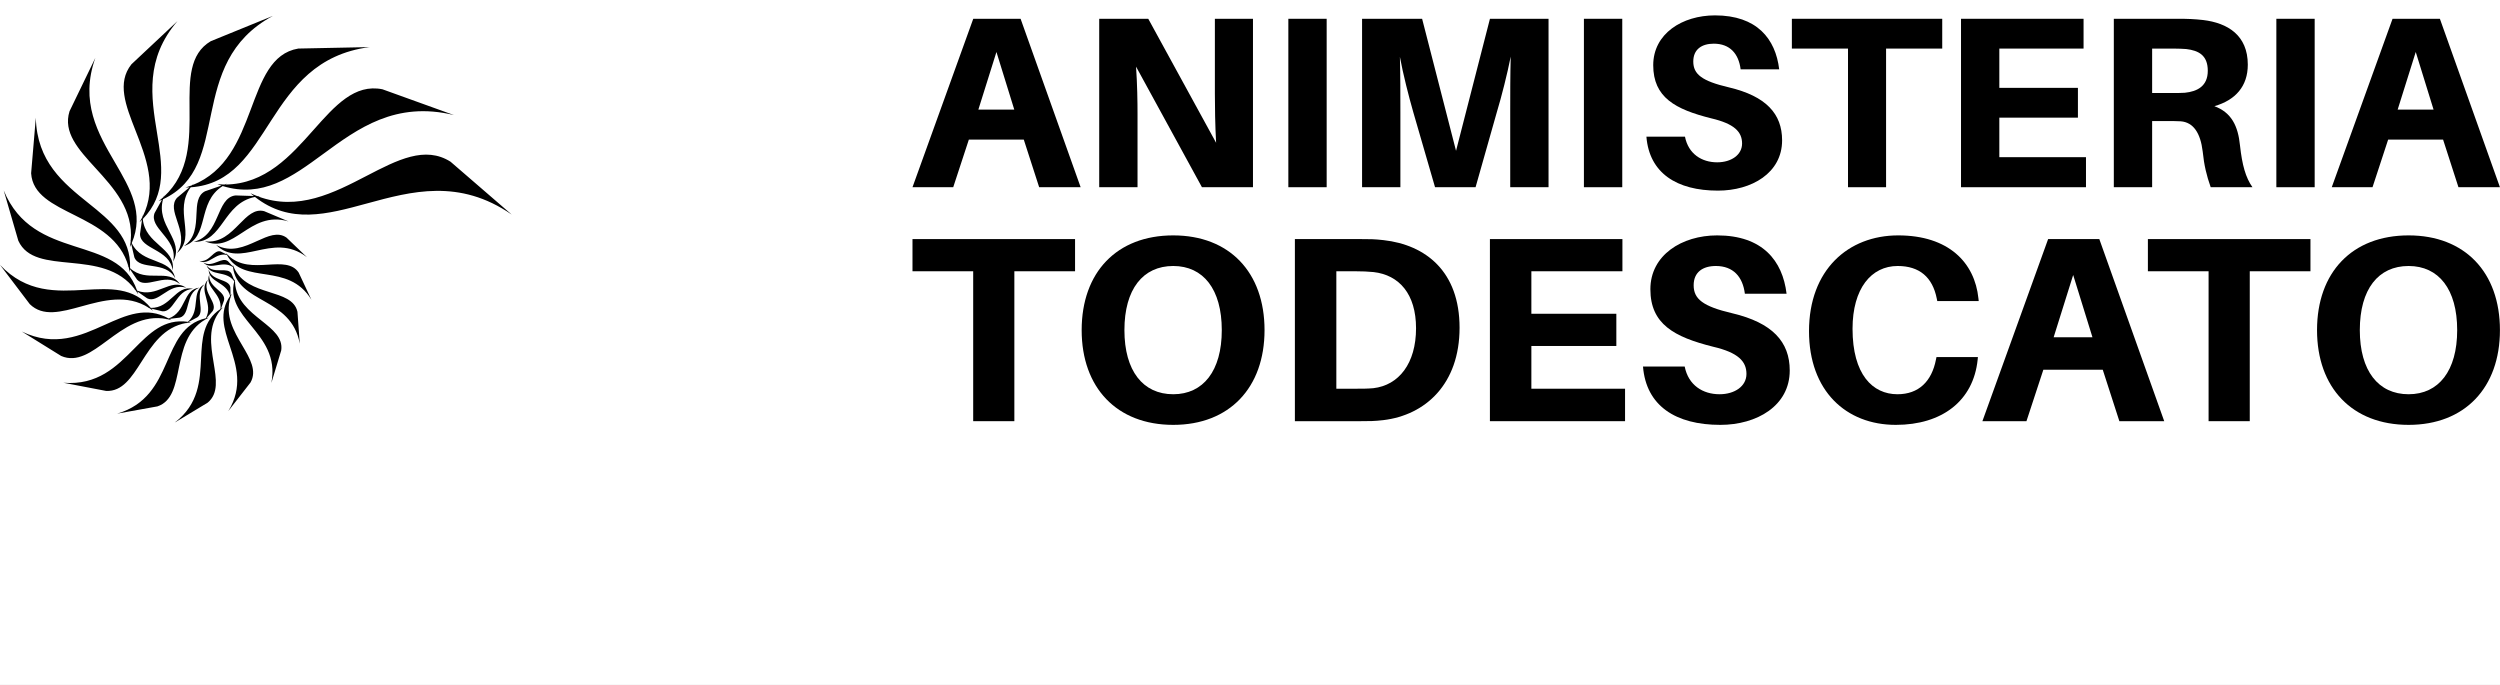
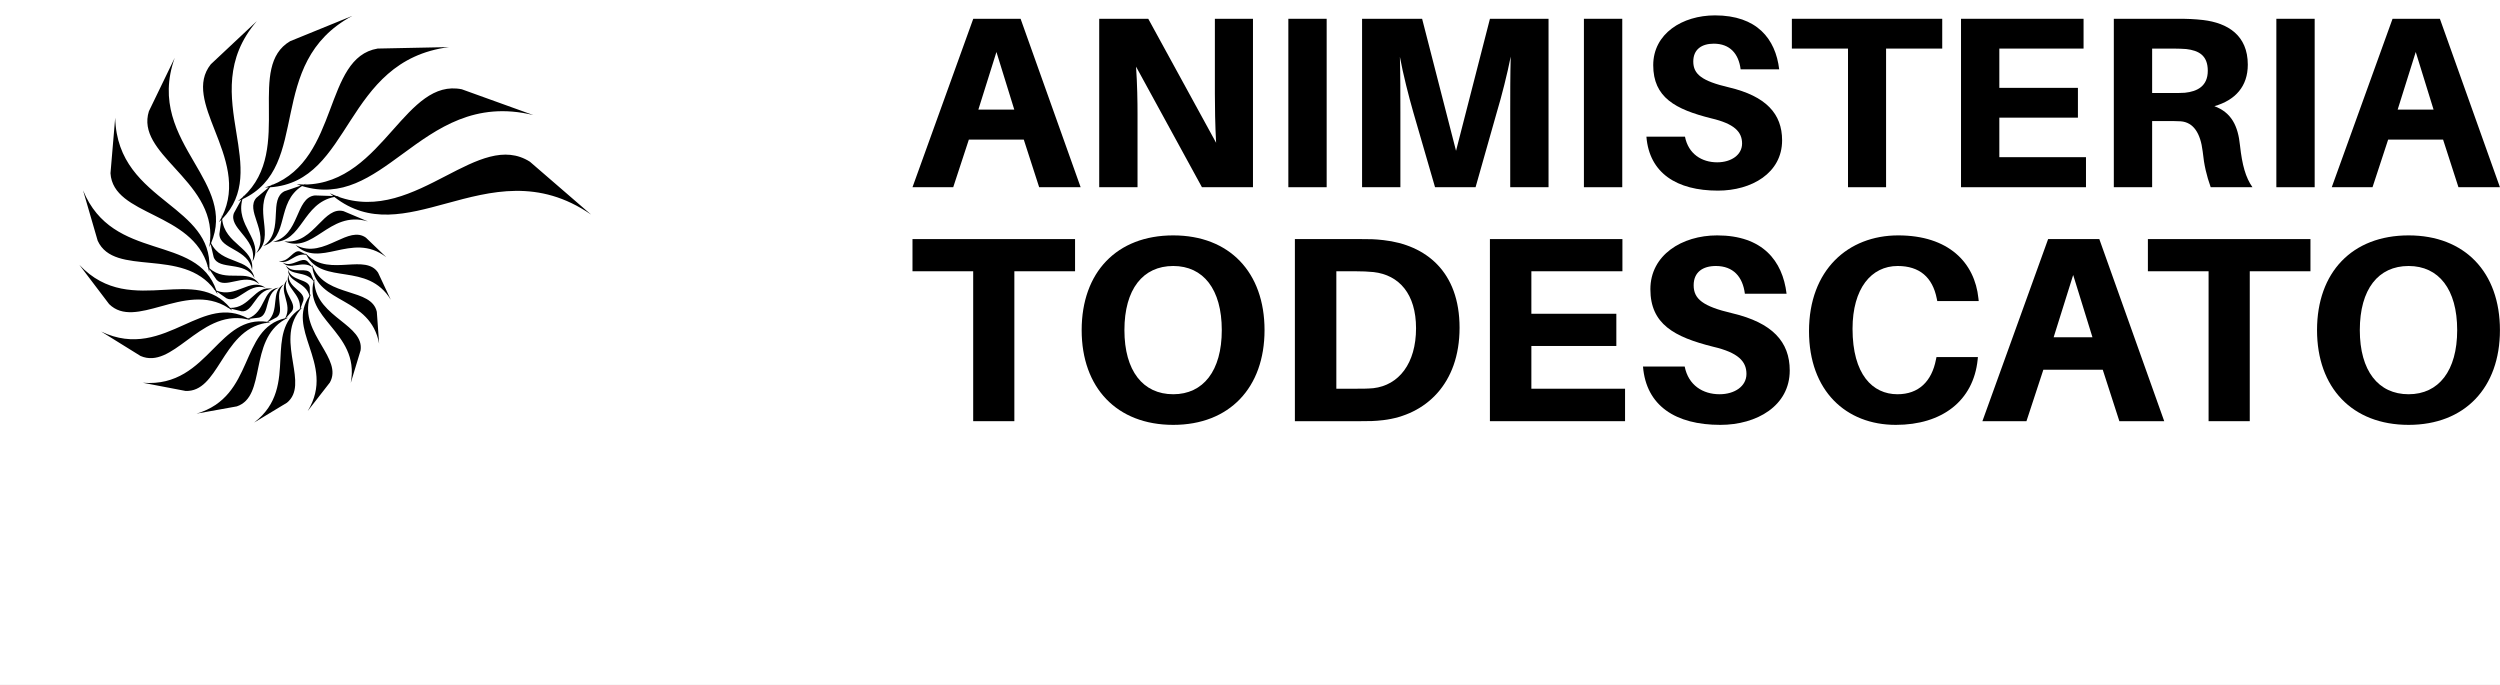
<svg xmlns="http://www.w3.org/2000/svg" viewBox="0 0 420 115" width="100%" height="auto">
  <rect width="840" height="115" fill="white" />
  <g transform="scale(1.3333)">
    <path d="M 129,17.59 L 130.938,23.59 L 136.164,23.59 L 128.598,2.367 L 122.633,2.367 L 114.977,23.59 L 120.109,23.59 L 122.078,17.59 Z M 125.555,6.551 L 127.801,13.809 L 123.277,13.809 Z M 125.555,6.551" fill="#000" fill-rule="nonzero" />
    <path d="M 157.879,23.59 L 157.879,2.367 L 153.078,2.367 L 153.078,11.809 C 153.078,13.379 153.109,15.777 153.234,17.992 L 144.684,2.367 L 138.504,2.367 L 138.504,23.59 L 143.332,23.59 L 143.332,14.363 C 143.332,12.824 143.301,10.641 143.145,8.395 L 151.449,23.59 Z M 157.879,23.59" fill="#000" fill-rule="nonzero" />
    <path d="M 162.336,2.367 L 167.164,2.367 L 167.164,23.59 L 162.336,23.59 Z" fill="#000" fill-rule="nonzero" />
    <path d="M 195.121,2.367 L 187.738,2.367 L 183.465,19.004 L 179.191,2.367 L 171.625,2.367 L 171.625,23.59 L 176.453,23.59 L 176.453,14.176 C 176.453,12.117 176.453,9.348 176.391,7.164 C 176.793,9.348 177.5,12.117 178.082,14.148 L 180.82,23.59 L 185.926,23.59 L 188.602,14.148 C 189.215,12.117 189.922,9.316 190.355,7.133 C 190.293,9.316 190.293,12.117 190.293,14.176 L 190.293,23.59 L 195.121,23.59 Z M 195.121,2.367" fill="#000" fill-rule="nonzero" />
    <path d="M 199.578,2.367 L 204.41,2.367 L 204.41,23.59 L 199.578,23.59 Z" fill="#000" fill-rule="nonzero" />
    <path d="M 216.094,1.938 C 211.973,1.938 208.312,4.242 208.312,8.211 C 208.312,12.27 211.082,13.777 215.633,14.914 C 218.523,15.594 219.508,16.605 219.508,18.082 C 219.508,19.527 218.125,20.453 216.371,20.453 C 214.434,20.453 212.742,19.406 212.312,17.223 L 207.453,17.223 C 207.82,21.805 211.266,24.02 216.465,24.02 C 220.707,24.02 224.551,21.805 224.551,17.684 C 224.551,14.332 222.523,12.117 217.848,11.008 C 214.434,10.211 213.359,9.348 213.359,7.75 C 213.359,6.211 214.434,5.504 215.941,5.504 C 217.973,5.504 219.078,6.766 219.324,8.734 L 224.184,8.734 C 223.723,4.891 221.383,1.938 216.094,1.938 Z M 216.094,1.938" fill="#000" fill-rule="nonzero" />
    <path d="M 244.727,6.121 L 244.727,2.367 L 225.781,2.367 L 225.781,6.121 L 232.855,6.121 L 232.855,23.59 L 237.652,23.59 L 237.652,6.121 Z M 244.727,6.121" fill="#000" fill-rule="nonzero" />
    <path d="M 262.84,19.805 L 251.922,19.805 L 251.922,14.824 L 261.824,14.824 L 261.824,11.07 L 251.922,11.07 L 251.922,6.121 L 262.535,6.121 L 262.535,2.367 L 247.094,2.367 L 247.094,23.59 L 262.84,23.59 Z M 262.84,19.805" fill="#000" fill-rule="nonzero" />
    <path d="M 282.246,18.328 C 282,15.867 281.172,14.176 279.02,13.379 C 281.691,12.609 283.23,10.855 283.23,8.148 C 283.23,4.43 280.68,2.891 277.602,2.523 C 276.496,2.398 275.664,2.367 274.406,2.367 L 266.348,2.367 L 266.348,23.59 L 271.176,23.59 L 271.176,15.254 L 273.082,15.254 C 273.668,15.254 274.188,15.254 274.773,15.285 C 276.371,15.406 277.266,16.762 277.543,19.066 C 277.727,20.852 278.035,22.113 278.555,23.59 L 283.816,23.59 C 282.953,22.359 282.523,20.82 282.246,18.328 Z M 271.176,11.719 L 271.176,6.121 L 273.852,6.121 C 274.527,6.121 275.051,6.152 275.48,6.18 C 277.051,6.367 278.188,6.98 278.188,8.918 C 278.188,10.855 276.863,11.531 275.297,11.688 C 274.867,11.719 274.344,11.719 273.668,11.719 Z M 271.176,11.719" fill="#000" fill-rule="nonzero" />
    <path d="M 286.828,2.367 L 291.656,2.367 L 291.656,23.59 L 286.828,23.59 Z" fill="#000" fill-rule="nonzero" />
    <path d="M 307.836,17.59 L 309.773,23.59 L 315,23.59 L 307.434,2.367 L 301.469,2.367 L 293.809,23.59 L 298.945,23.59 L 300.914,17.59 Z M 304.391,6.551 L 306.637,13.809 L 302.113,13.809 Z M 304.391,6.551" fill="#000" fill-rule="nonzero" />
    <path d="M 135.461,34.18 L 135.461,30.125 L 114.977,30.125 L 114.977,34.18 L 122.625,34.18 L 122.625,53.07 L 127.812,53.07 L 127.812,34.18 Z M 135.461,34.18" fill="#000" fill-rule="nonzero" />
    <path d="M 147.832,29.66 C 140.715,29.66 136.293,34.312 136.293,41.598 C 136.293,48.848 140.715,53.535 147.832,53.535 C 154.914,53.535 159.336,48.848 159.336,41.598 C 159.336,34.312 154.914,29.66 147.832,29.66 Z M 147.832,49.676 C 144.008,49.676 141.68,46.719 141.68,41.598 C 141.68,36.441 144.008,33.516 147.832,33.516 C 151.621,33.516 153.949,36.441 153.949,41.598 C 153.949,46.719 151.621,49.676 147.832,49.676 Z M 147.832,49.676" fill="#000" fill-rule="nonzero" />
    <path d="M 174.336,30.258 C 173.172,30.125 172.637,30.125 171.406,30.125 L 163.16,30.125 L 163.16,53.07 L 171.375,53.07 C 172.605,53.07 173.137,53.07 174.301,52.938 C 179.621,52.305 183.91,48.379 183.91,41.297 C 183.91,34.215 179.656,30.855 174.336,30.258 Z M 173.039,48.914 C 172.273,48.98 171.676,48.98 170.711,48.98 L 168.383,48.98 L 168.383,34.18 L 170.742,34.18 C 171.707,34.18 172.305,34.215 173.07,34.281 C 176.297,34.648 178.426,37.039 178.426,41.363 C 178.426,45.785 176.262,48.547 173.039,48.914 Z M 173.039,48.914" fill="#000" fill-rule="nonzero" />
    <path d="M 204.762,48.98 L 192.957,48.98 L 192.957,43.594 L 203.664,43.594 L 203.664,39.535 L 192.957,39.535 L 192.957,34.18 L 204.43,34.18 L 204.43,30.125 L 187.734,30.125 L 187.734,53.07 L 204.762,53.07 Z M 204.762,48.98" fill="#000" fill-rule="nonzero" />
    <path d="M 216.367,29.66 C 211.91,29.66 207.953,32.152 207.953,36.441 C 207.953,40.832 210.945,42.461 215.867,43.691 C 218.996,44.422 220.059,45.52 220.059,47.117 C 220.059,48.68 218.562,49.676 216.668,49.676 C 214.57,49.676 212.742,48.547 212.277,46.188 L 207.023,46.188 C 207.422,51.141 211.148,53.535 216.766,53.535 C 221.355,53.535 225.512,51.141 225.512,46.684 C 225.512,43.059 223.316,40.664 218.262,39.469 C 214.57,38.605 213.406,37.672 213.406,35.945 C 213.406,34.281 214.57,33.516 216.203,33.516 C 218.395,33.516 219.594,34.879 219.859,37.008 L 225.113,37.008 C 224.613,32.852 222.086,29.66 216.367,29.66 Z M 216.367,29.66" fill="#000" fill-rule="nonzero" />
    <path d="M 239.18,29.66 C 232.863,29.66 227.941,34.016 227.941,41.73 C 227.941,49.246 232.598,53.535 238.879,53.535 C 244.699,53.535 248.656,50.508 249.191,45.32 L 249.223,44.988 L 244.004,44.988 L 243.934,45.32 C 243.402,48.047 241.773,49.676 239.082,49.676 C 235.953,49.676 233.426,47.184 233.426,41.43 C 233.426,36.344 235.789,33.516 239.113,33.516 C 241.875,33.516 243.504,34.945 244.035,37.605 L 244.102,37.938 L 249.324,37.938 L 249.289,37.605 C 248.824,33.082 245.531,29.66 239.18,29.66 Z M 239.18,29.66" fill="#000" fill-rule="nonzero" />
    <path d="M 264.953,46.586 L 267.047,53.07 L 272.699,53.07 L 264.52,30.125 L 258.07,30.125 L 249.789,53.07 L 255.34,53.07 L 257.469,46.586 Z M 261.227,34.648 L 263.656,42.496 L 258.766,42.496 Z M 261.227,34.648" fill="#000" fill-rule="nonzero" />
    <path d="M 291.125,34.18 L 291.125,30.125 L 270.641,30.125 L 270.641,34.18 L 278.289,34.18 L 278.289,53.07 L 283.477,53.07 L 283.477,34.18 Z M 291.125,34.18" fill="#000" fill-rule="nonzero" />
    <path d="M 303.492,29.66 C 296.379,29.66 291.953,34.312 291.953,41.598 C 291.953,48.848 296.379,53.535 303.492,53.535 C 310.578,53.535 315,48.848 315,41.598 C 315,34.312 310.578,29.66 303.492,29.66 Z M 303.492,49.676 C 299.668,49.676 297.344,46.719 297.344,41.598 C 297.344,36.441 299.668,33.516 303.492,33.516 C 307.285,33.516 309.613,36.441 309.613,41.598 C 309.613,46.719 307.285,49.676 303.492,49.676 Z M 303.492,49.676" fill="#000" fill-rule="nonzero" />
-     <g transform="translate(0,2) scale(0.622)">
+     <g transform="translate(10,2) scale(0.622)">
      <path d="M 32.121,37.535 C 32.461,37.273 32.781,37.008 33.086,36.734 C 33.168,36.582 33.254,36.426 33.336,36.273 C 33.285,36.395 33.238,36.512 33.195,36.633 C 38.488,31.773 38.441,24.961 38.395,18.77 C 38.355,12.965 38.32,7.711 42.691,5.133 C 46.887,3.426 51.086,1.707 55.285,0 C 37.324,9.688 47.363,30.5 33.031,37.145 C 32.289,39.777 33.344,41.832 34.332,43.746 C 35.355,45.738 36.309,47.586 35.066,49.777 C 35.648,47.367 34.219,45.629 32.93,44.059 C 31.793,42.676 30.762,41.418 31.312,39.949 C 31.805,39.047 32.305,38.148 32.801,37.25 C 32.578,37.348 32.352,37.445 32.121,37.535 Z M 28.262,41.801 C 28.469,41.465 28.66,41.125 28.832,40.789 C 28.855,40.617 28.879,40.449 28.898,40.277 C 28.895,40.406 28.895,40.535 28.898,40.656 C 31.914,34.609 29.574,28.641 27.449,23.223 C 25.457,18.145 23.656,13.543 26.625,9.809 C 29.73,6.895 32.836,3.98 35.953,1.059 C 29.371,8.719 30.633,16.465 31.801,23.641 C 32.852,30.102 33.828,36.102 28.926,41.156 C 29.168,43.707 30.785,45.152 32.293,46.504 C 33.867,47.91 35.324,49.211 34.977,51.555 C 34.406,47.207 28.398,47.344 28.363,44.191 C 28.5,43.234 28.633,42.281 28.762,41.324 C 28.602,41.484 28.434,41.645 28.262,41.801 Z M 38.844,34.34 C 38.434,34.496 38.012,34.641 37.57,34.77 C 37.84,34.77 38.102,34.762 38.363,34.746 C 37.523,35.453 36.688,36.16 35.852,36.863 C 34.746,38.117 35.293,39.754 35.895,41.562 C 36.578,43.613 37.332,45.883 35.84,48.059 C 37.906,46.352 37.668,44.156 37.406,41.781 C 37.156,39.504 36.891,37.062 38.633,34.73 C 55.395,33.578 53.363,9.102 74.891,6.324 C 70.078,6.43 65.254,6.52 60.43,6.621 C 49.414,8.473 52.762,28.836 38.996,34.281 C 39.082,34.18 39.172,34.082 39.266,33.984 C 39.125,34.102 38.984,34.223 38.844,34.34 Z M 26.48,45.586 C 27.066,39.285 23.012,34.848 19.332,30.812 C 15.875,27.027 12.742,23.598 14.086,19.32 C 15.828,15.711 17.578,12.105 19.32,8.5 C 16.137,17.43 19.848,23.797 23.289,29.699 C 26.391,35.016 29.266,39.953 26.684,46.039 C 28.844,50.473 34.535,48.875 35.488,53.133 C 33.52,49.516 28.297,51.656 27.215,48.902 C 27.008,48.012 26.801,47.121 26.594,46.238 C 26.504,46.441 26.41,46.648 26.305,46.855 C 26.379,46.465 26.434,46.082 26.473,45.703 C 26.438,45.566 26.406,45.43 26.375,45.297 C 26.41,45.395 26.445,45.492 26.48,45.586 Z M 44.043,34.109 C 44.531,34.148 45.004,34.168 45.473,34.168 C 45.656,34.102 45.84,34.039 46.023,33.973 C 45.891,34.035 45.766,34.102 45.641,34.168 C 53.766,34.086 58.883,28.32 63.531,23.086 C 67.895,18.172 71.844,13.727 77.473,14.871 C 82.297,16.613 87.121,18.352 91.957,20.094 C 80.148,17.219 72.527,22.805 65.469,27.977 C 59.113,32.637 53.211,36.961 45.109,34.473 C 39.773,37.836 42.57,44.855 37.262,46.637 C 39.578,45.047 39.691,42.5 39.797,40.203 C 39.887,38.18 39.969,36.348 41.539,35.531 C 42.637,35.148 43.738,34.77 44.84,34.387 C 44.574,34.301 44.312,34.211 44.043,34.109 Z M 6.305,31.879 C 6.844,40.586 22.938,39.656 26.031,50.793 C 25.961,50.719 25.887,50.637 25.816,50.551 C 25.902,50.676 25.984,50.801 26.07,50.926 C 26.156,51.25 26.23,51.586 26.293,51.93 C 26.312,51.727 26.328,51.523 26.34,51.328 C 26.816,52.031 27.297,52.734 27.773,53.441 C 28.652,54.402 29.969,54.113 31.426,53.793 C 33.074,53.43 34.898,53.027 36.465,54.363 C 35.312,52.613 33.59,52.625 31.723,52.633 C 29.934,52.641 28.016,52.648 26.348,51.109 C 26.578,44.891 22.391,41.527 17.879,37.906 C 12.871,33.883 7.465,29.543 7.258,20.629 C 6.941,24.371 6.621,28.125 6.305,31.879 Z M 52.289,36.582 C 60.395,39.605 67.68,35.828 74.293,32.398 C 80.496,29.184 86.113,26.27 91.273,29.547 C 95.402,33.121 99.535,36.684 103.664,40.254 C 93.031,32.906 83.336,35.547 74.355,37.996 C 66.262,40.203 58.746,42.25 51.652,36.684 C 48.43,37.324 46.805,39.578 45.293,41.68 C 43.715,43.871 42.25,45.898 39.219,45.773 C 44.68,44.465 43.703,36.832 47.707,36.375 C 48.941,36.418 50.176,36.453 51.41,36.492 C 51.184,36.309 50.957,36.117 50.734,35.918 C 51.195,36.141 51.652,36.336 52.109,36.512 C 52.328,36.52 52.543,36.527 52.758,36.535 C 52.598,36.547 52.441,36.562 52.289,36.582 Z M 28,56.398 C 27.82,56.109 27.637,55.832 27.445,55.566 C 27.336,55.492 27.23,55.418 27.125,55.344 C 27.207,55.387 27.293,55.43 27.375,55.473 C 20.895,46.766 7.102,53 3.711,45.547 C 2.719,42.145 1.742,38.742 0.75,35.352 C 6.805,50.074 23.762,43.988 27.766,55.648 C 29.754,56.445 31.438,55.793 33.004,55.184 C 34.637,54.547 36.141,53.961 37.742,55.102 C 35.914,54.457 34.445,55.422 33.121,56.297 C 31.957,57.066 30.902,57.762 29.809,57.219 C 29.148,56.758 28.488,56.301 27.832,55.84 C 27.891,56.023 27.949,56.207 28,56.398 Z M 48.496,42.172 C 46.668,44.027 44.645,46.078 41.496,45.66 C 44.449,46.945 46.672,45.488 49.078,43.914 C 51.633,42.238 54.395,40.43 58.461,41.645 L 53.512,39.562 C 51.566,39.059 50.105,40.539 48.496,42.172 Z M 43.793,46.41 C 46.762,48.023 49.555,46.758 52.074,45.613 C 54.297,44.602 56.312,43.688 58.051,44.93 L 62.18,48.891 C 58.602,46.133 55.172,46.879 51.992,47.566 C 49.004,48.215 46.242,48.812 43.793,46.41 Z M 40.391,49.641 C 41.48,49.84 42.227,49.164 42.898,48.551 C 43.488,48.012 44.027,47.523 44.691,47.73 C 45.105,47.93 45.512,48.129 45.922,48.324 C 45.875,48.23 45.828,48.137 45.785,48.039 C 45.906,48.176 46.027,48.309 46.152,48.438 C 46.23,48.473 46.309,48.512 46.387,48.551 C 46.328,48.527 46.266,48.508 46.207,48.488 C 48.5,50.746 51.543,50.566 54.312,50.402 C 56.906,50.25 59.254,50.109 60.508,52.008 C 61.371,53.84 62.238,55.684 63.09,57.516 C 58.352,49.707 49.281,54.68 45.977,48.43 C 44.785,48.168 43.895,48.688 43.066,49.172 C 42.199,49.676 41.398,50.145 40.391,49.641 Z M 44.074,49.82 C 43.176,50.176 42.18,50.566 41.176,49.949 C 41.984,50.828 42.957,50.672 44.008,50.5 C 45.023,50.336 46.109,50.16 47.195,50.891 C 48.105,58.348 58.984,56.863 60.723,66.402 C 60.574,64.25 60.418,62.102 60.258,59.949 C 59.18,55.09 50.18,57.043 47.414,51.055 C 47.453,51.086 47.496,51.121 47.535,51.156 C 47.488,51.102 47.438,51.047 47.387,50.992 C 47.301,50.805 47.223,50.609 47.148,50.402 C 47.156,50.531 47.168,50.652 47.18,50.773 C 46.844,50.414 46.508,50.059 46.172,49.699 C 45.59,49.227 44.871,49.512 44.074,49.82 Z M 31.004,59.734 C 30.754,59.543 30.504,59.363 30.25,59.199 C 30.129,59.172 30.004,59.141 29.879,59.109 C 29.973,59.121 30.066,59.133 30.156,59.141 C 25.707,56.312 20.891,57.641 16.512,58.848 C 12.406,59.98 8.691,61.004 6.031,58.391 C 4.016,55.738 2.016,53.09 0,50.438 C 5.402,56.168 11.512,55.82 17.176,55.5 C 22.281,55.211 27.023,54.945 30.551,59.16 C 32.555,59.191 33.805,58.051 34.977,56.988 C 36.195,55.883 37.324,54.855 39.117,55.32 C 37.297,55.367 36.332,56.711 35.465,57.926 C 34.703,58.992 34.012,59.961 32.871,59.848 C 32.133,59.664 31.406,59.484 30.672,59.305 C 30.785,59.441 30.895,59.586 31.004,59.734 Z M 44.766,51.535 C 43.738,51.543 42.598,51.551 41.836,50.551 C 42.754,52.875 45.832,51.461 47.453,53.777 C 46.543,57.449 48.609,59.98 50.84,62.711 C 53.316,65.742 55.988,69.016 54.977,74.355 C 55.637,72.16 56.309,69.961 56.969,67.766 C 57.348,65.223 55.27,63.566 52.973,61.734 C 50.527,59.781 47.836,57.633 47.605,54.012 C 47.637,54.062 47.668,54.117 47.695,54.172 C 47.664,54.09 47.633,54.012 47.602,53.934 C 47.59,53.723 47.586,53.504 47.594,53.281 C 47.555,53.406 47.52,53.527 47.488,53.648 C 47.293,53.168 47.094,52.688 46.898,52.203 C 46.496,51.52 45.672,51.527 44.766,51.535 Z M 42.27,51.406 C 42.984,53.816 46.363,53.203 46.672,54.977 C 46.68,55.523 46.695,56.07 46.707,56.625 C 46.781,56.52 46.863,56.414 46.945,56.309 C 46.859,56.52 46.781,56.73 46.711,56.938 C 46.715,57.039 46.715,57.141 46.719,57.242 C 46.707,57.168 46.695,57.098 46.684,57.027 C 45.527,60.719 47.387,63.883 49.074,66.758 C 50.656,69.453 52.09,71.891 50.746,74.273 C 49.242,76.199 47.754,78.133 46.25,80.055 C 49.281,75.137 47.875,70.867 46.57,66.914 C 45.395,63.352 44.305,60.043 46.621,56.742 C 45.875,53.828 42.301,54.062 42.27,51.406 Z M 42.383,52.406 C 42.273,53.82 43.234,54.676 44.105,55.449 C 44.871,56.129 45.566,56.75 45.387,57.629 C 45.184,58.184 44.984,58.742 44.781,59.301 C 44.898,59.223 45.023,59.148 45.148,59.074 C 44.977,59.254 44.816,59.438 44.664,59.625 C 44.633,59.715 44.602,59.805 44.566,59.895 C 44.582,59.824 44.598,59.758 44.613,59.691 C 42.062,62.91 42.699,66.758 43.273,70.254 C 43.816,73.539 44.309,76.508 42.062,78.359 C 39.844,79.703 37.617,81.043 35.398,82.387 C 40.289,78.656 40.516,73.883 40.73,69.457 C 40.922,65.473 41.102,61.773 44.66,59.379 C 44.852,57.824 44.07,56.758 43.34,55.762 C 42.578,54.727 41.875,53.766 42.383,52.406 Z M 42.648,57.137 C 42.078,56.039 41.445,54.82 42.098,53.453 C 41.078,54.605 41.41,55.828 41.77,57.148 C 42.117,58.418 42.484,59.777 41.703,61.25 C 32.32,63.398 35.672,77.078 23.734,80.578 L 31.891,79.109 C 37.961,77.086 34.242,65.863 41.535,61.543 C 41.5,61.602 41.457,61.664 41.414,61.727 C 41.48,61.648 41.547,61.574 41.609,61.496 C 41.832,61.371 42.062,61.25 42.305,61.133 C 42.148,61.16 42,61.188 41.852,61.219 C 42.266,60.742 42.676,60.27 43.09,59.789 C 43.605,58.984 43.148,58.109 42.648,57.137 Z M 41.414,54.387 C 40.246,55.492 40.41,56.945 40.559,58.254 C 40.691,59.406 40.809,60.453 39.992,61.055 C 39.406,61.375 38.809,61.688 38.219,62.004 C 38.375,62.027 38.535,62.055 38.695,62.09 C 38.414,62.109 38.141,62.145 37.875,62.188 C 37.781,62.238 37.688,62.289 37.594,62.34 C 37.66,62.293 37.723,62.246 37.785,62.203 C 33.195,62.98 30.816,66.699 28.656,70.078 C 26.629,73.25 24.793,76.121 21.504,75.98 C 18.613,75.426 15.723,74.879 12.844,74.32 C 19.781,74.883 23.59,71.039 27.121,67.48 C 30.301,64.273 33.25,61.293 38.059,61.98 C 40.785,59.602 38.57,55.867 41.414,54.387 Z M 36.434,61.121 C 38.652,60.508 37.422,56.273 40.391,55.047 C 37.012,55.434 37.773,59.98 34.168,61.305 C 29.652,58.797 25.586,60.625 21.203,62.598 C 16.34,64.789 11.09,67.152 4.414,63.945 C 7.078,65.594 9.727,67.242 12.391,68.895 C 15.605,70.289 18.523,68.137 21.746,65.762 C 25.18,63.23 28.957,60.445 33.809,61.422 C 33.727,61.445 33.641,61.465 33.555,61.484 C 33.672,61.473 33.789,61.457 33.906,61.441 C 34.188,61.5 34.473,61.57 34.758,61.656 C 34.613,61.562 34.465,61.473 34.316,61.391 C 35.023,61.301 35.73,61.215 36.434,61.121 Z M 36.434,61.121" fill="#000" fill-rule="evenodd" />
    </g>
  </g>
</svg>
